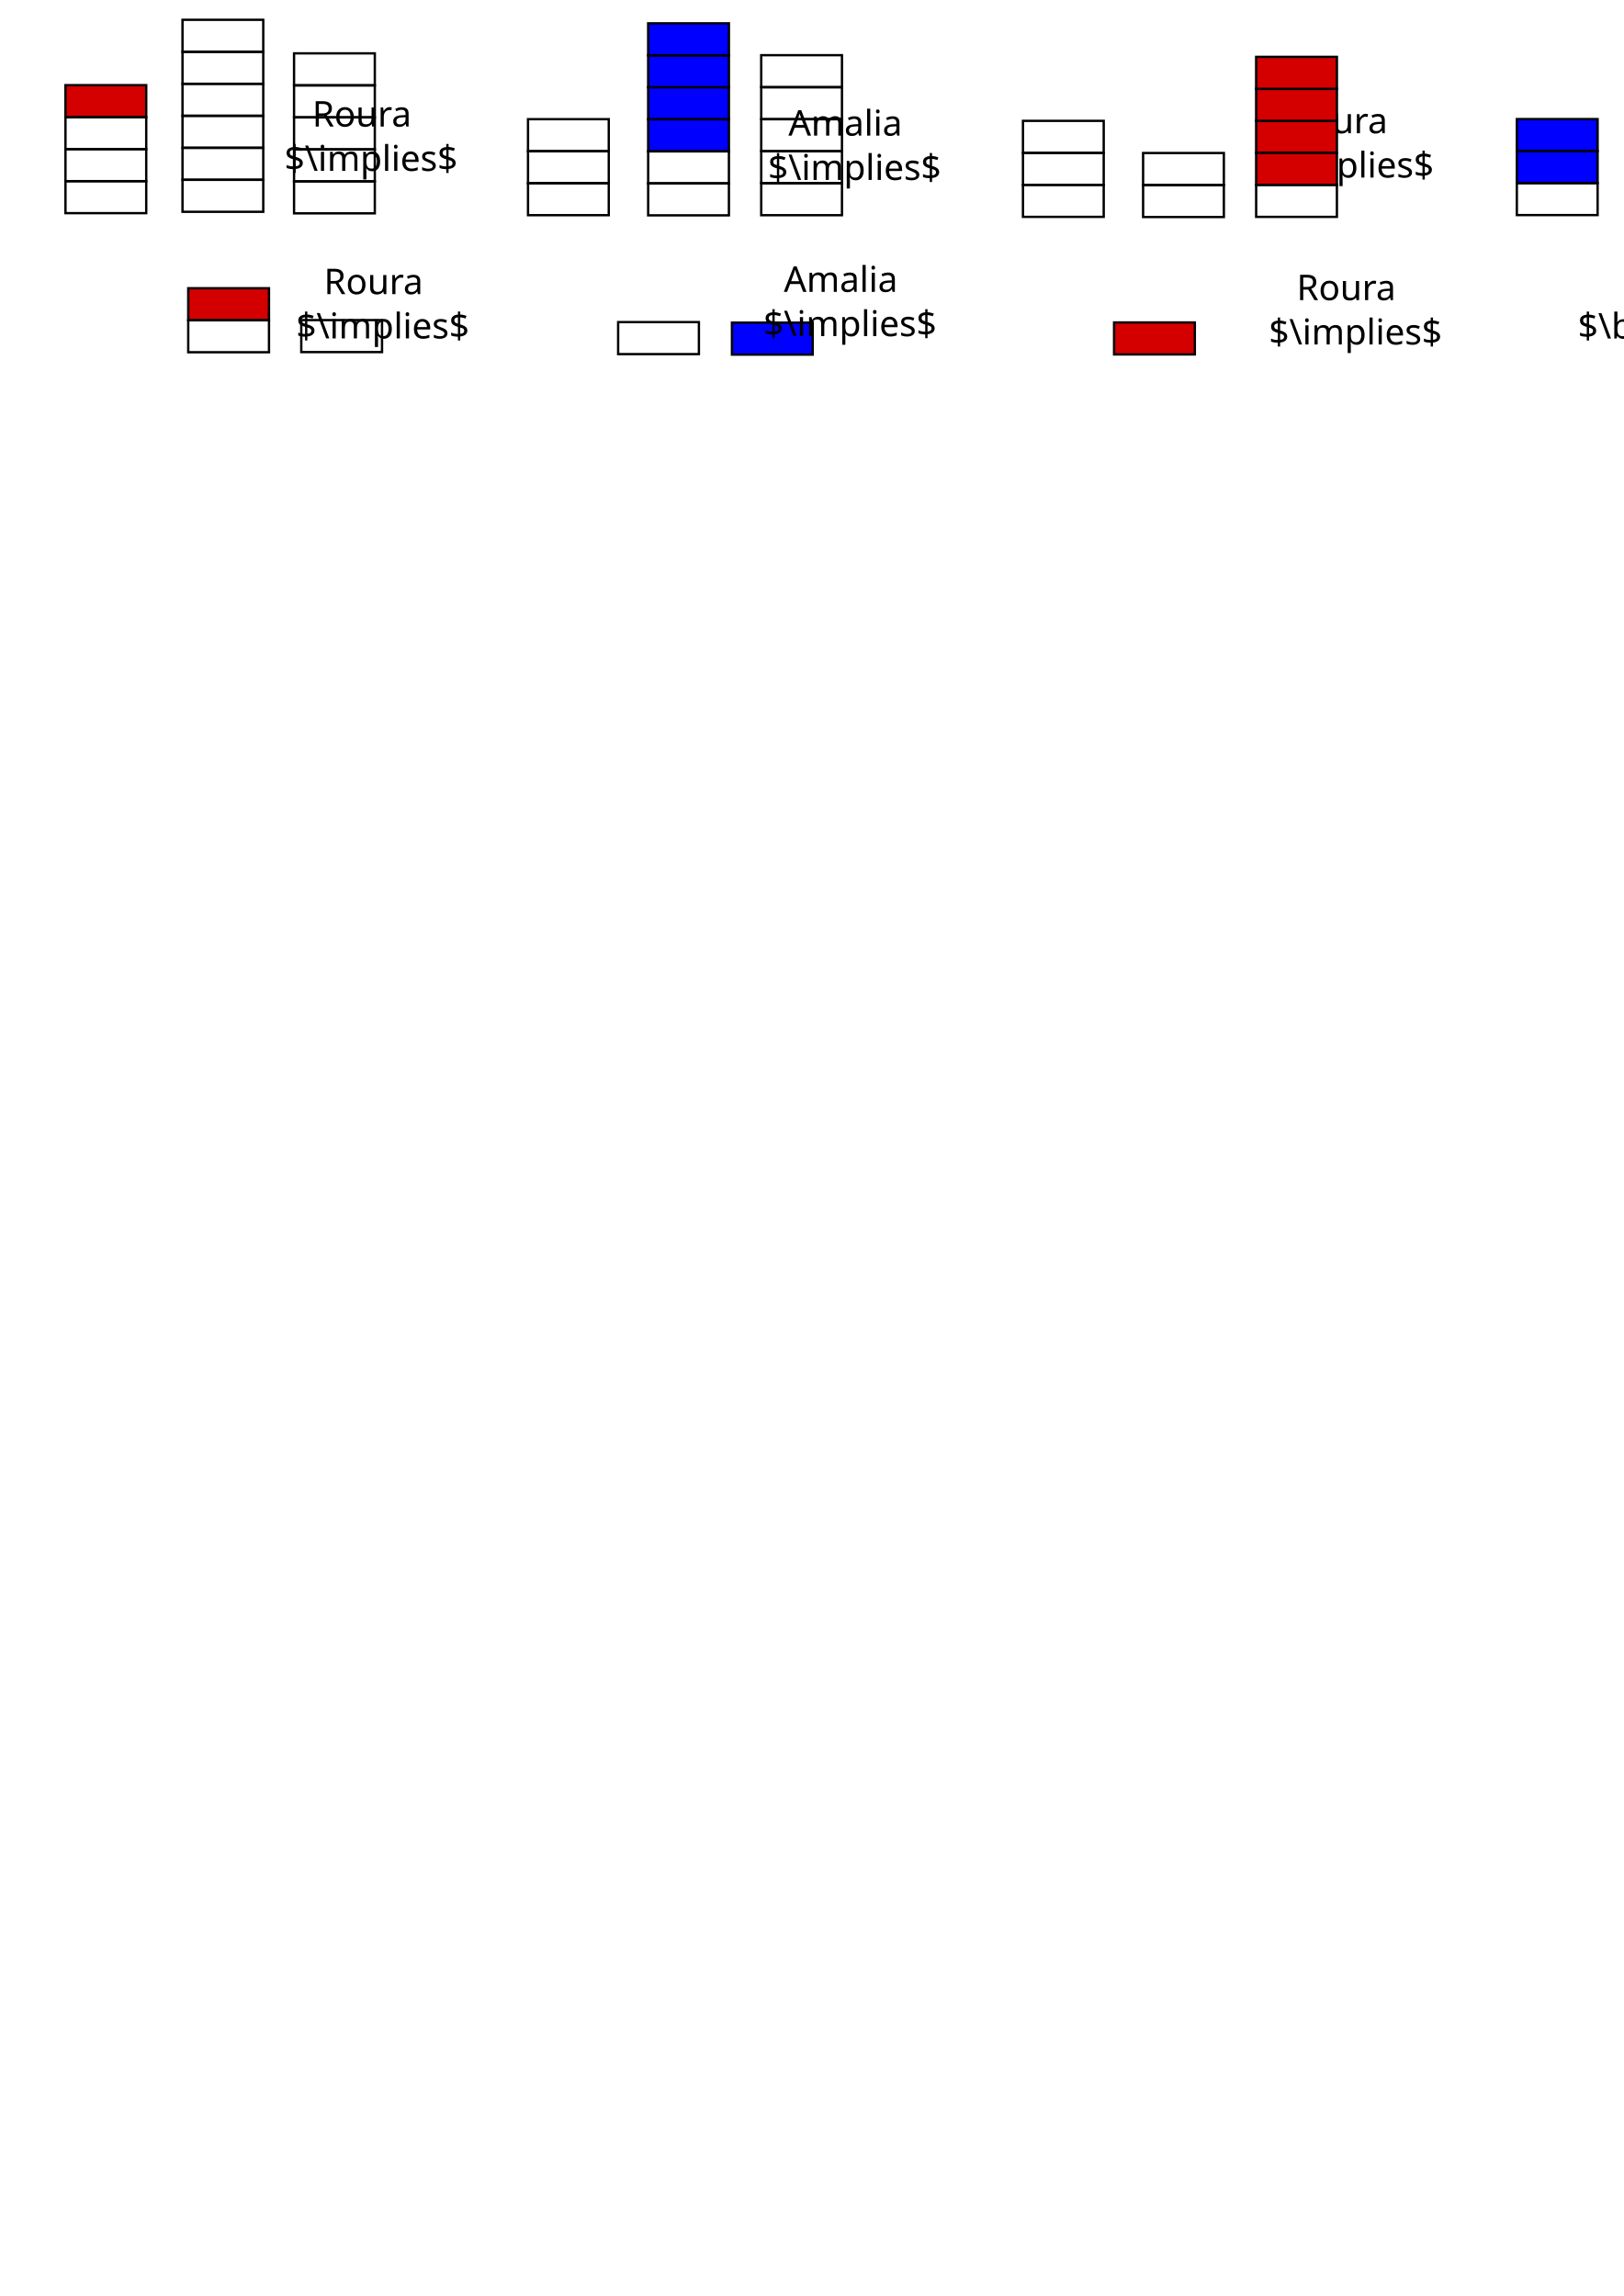
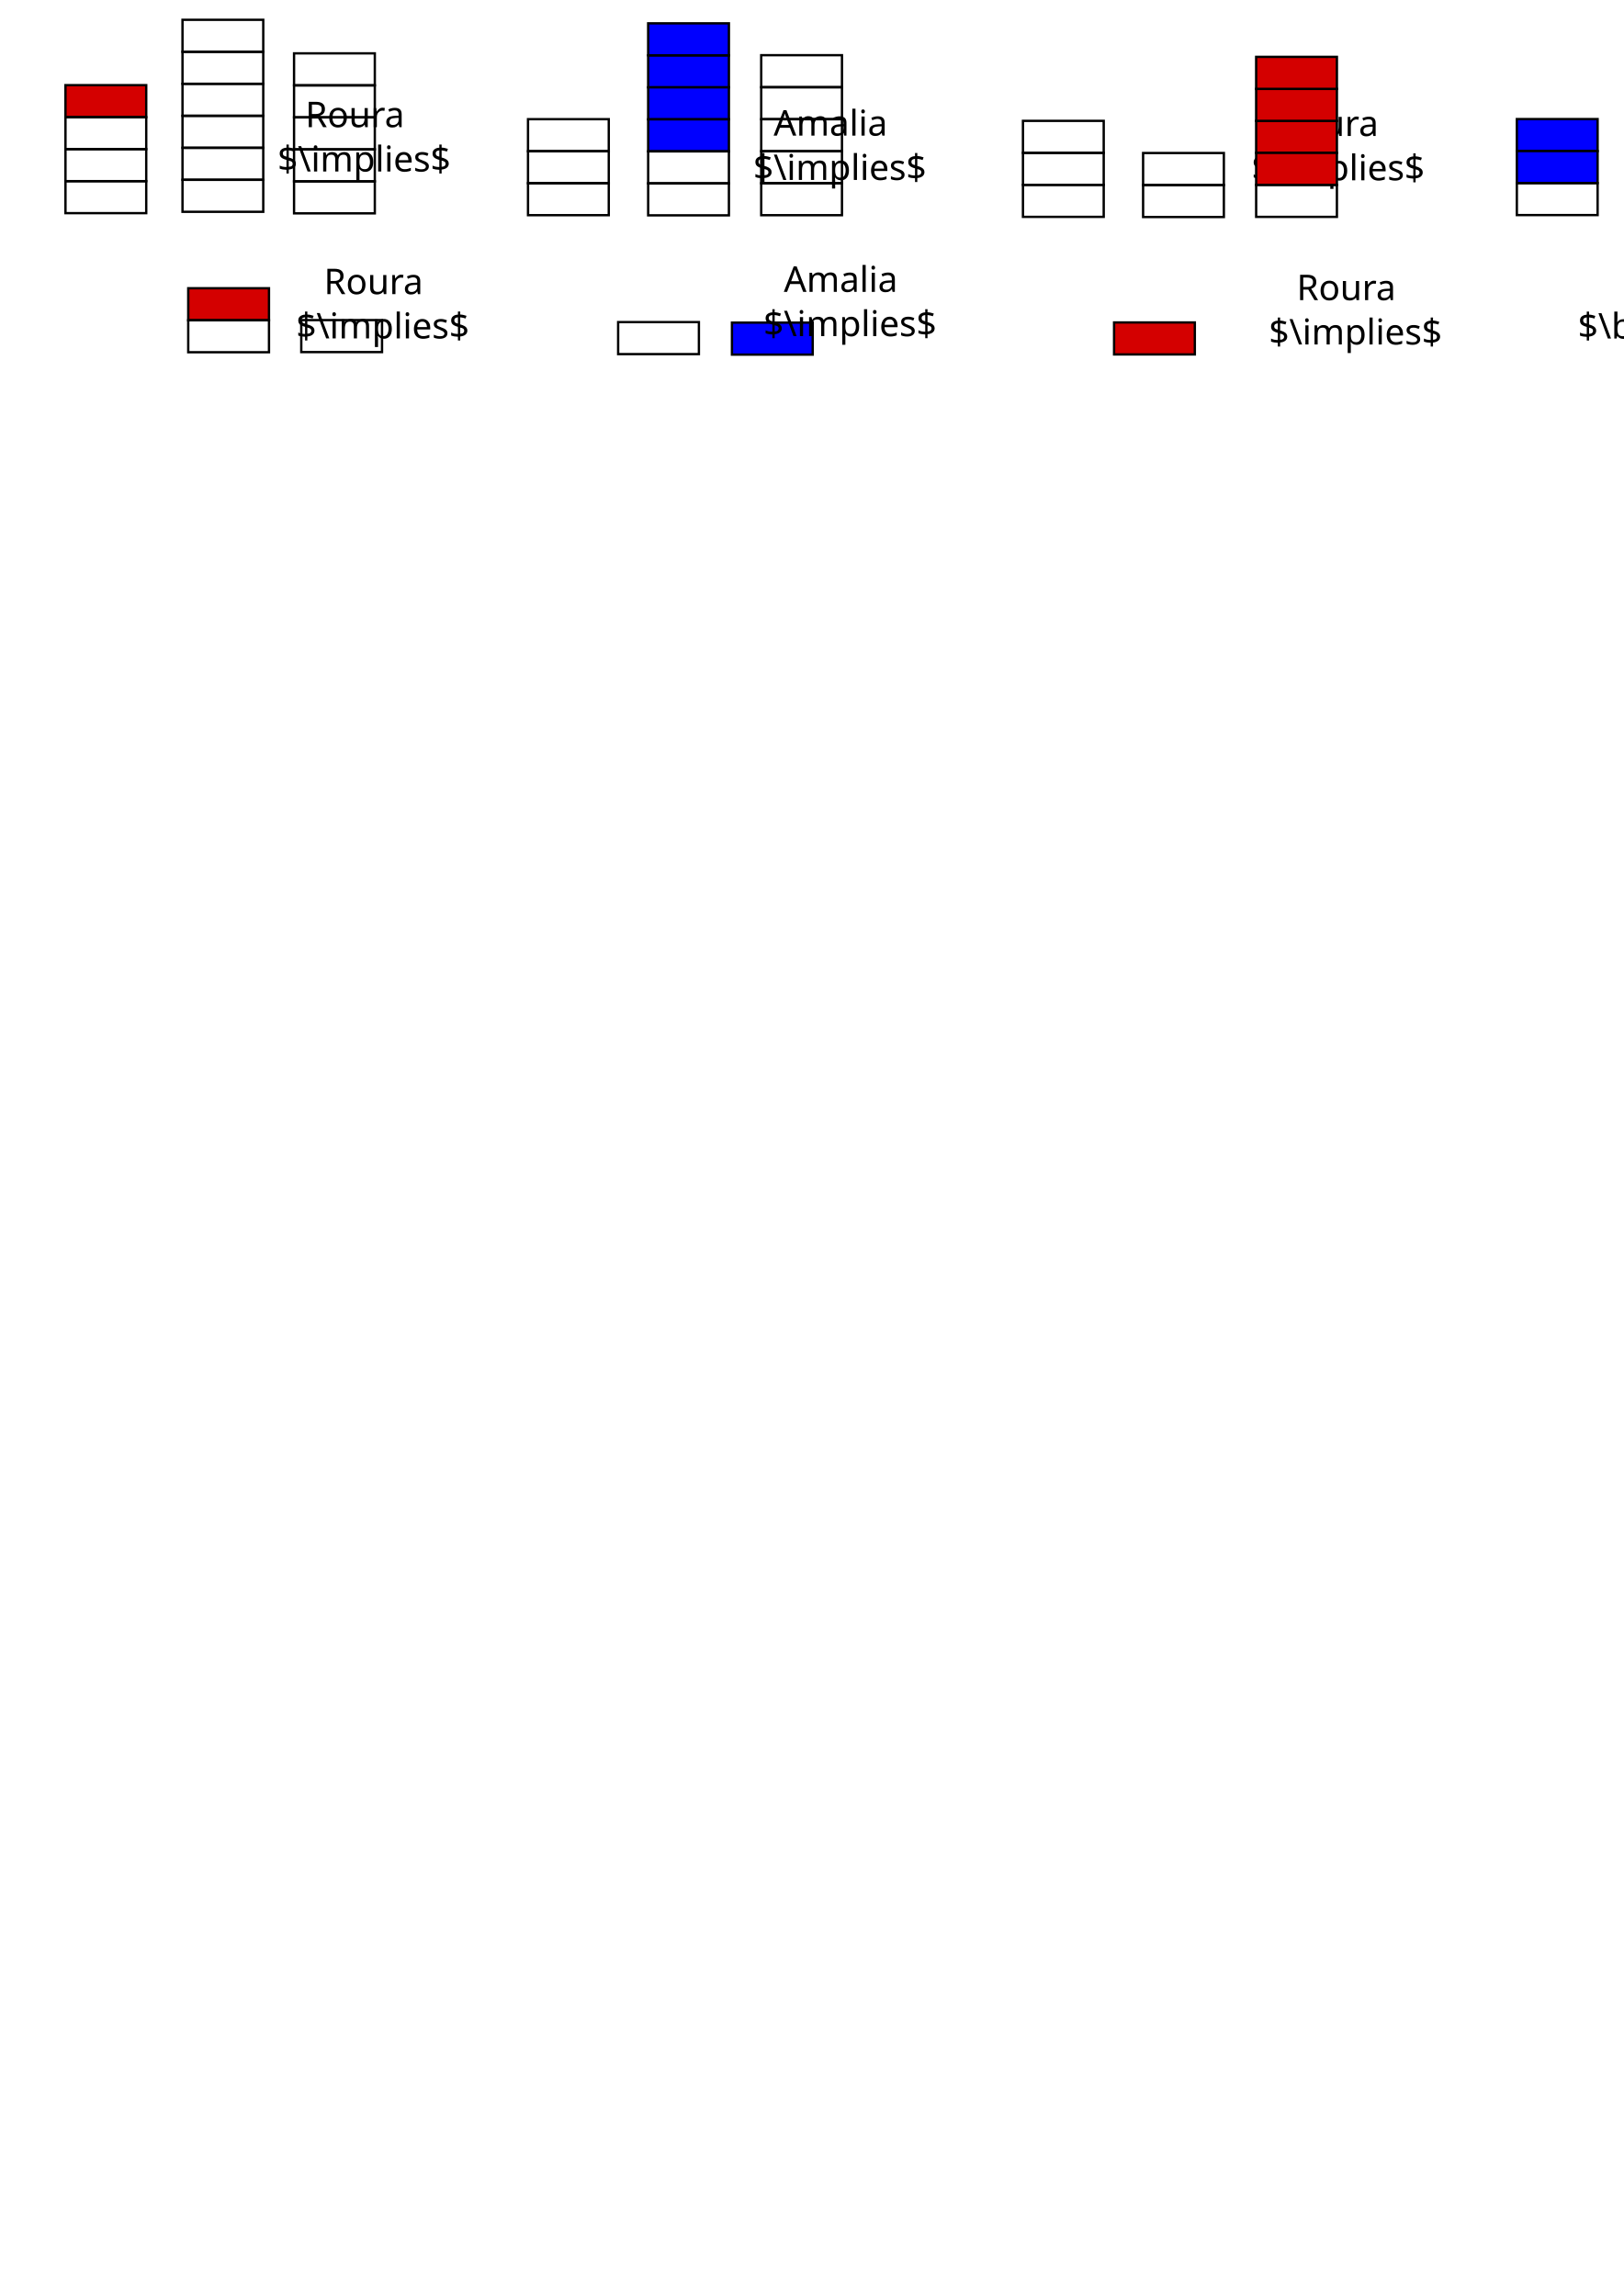
<svg xmlns="http://www.w3.org/2000/svg" width="210mm" height="297mm" viewBox="0 0 210 297" version="1.1" id="svg31528">
  <defs id="defs31525" />
  <g id="layer1">
    <rect style="fill:#d40000;stroke:#000000;stroke-width:0.302" id="rect31768-0" width="10.445" height="4.139" x="8.468" y="11.015" />
    <rect style="fill:none;stroke:#000000;stroke-width:0.302" id="rect31768-4" width="10.445" height="4.139" x="8.468" y="15.154" />
    <rect style="fill:none;stroke:#000000;stroke-width:0.302" id="rect31768-8" width="10.445" height="4.139" x="8.468" y="19.294" />
    <rect style="fill:none;stroke:#000000;stroke-width:0.302" id="rect31768-04" width="10.445" height="4.139" x="8.468" y="23.433" />
    <g id="g32271" transform="translate(-2.512406,-0.432305)">
      <rect style="fill:none;stroke:#000000;stroke-width:0.302" id="rect31768-9" width="10.445" height="4.139" x="26.116" y="7.133" />
      <rect style="fill:none;stroke:#000000;stroke-width:0.302" id="rect31768-0-6" width="10.445" height="4.139" x="26.116" y="11.272" />
      <rect style="fill:none;stroke:#000000;stroke-width:0.302" id="rect31768-4-1" width="10.445" height="4.139" x="26.116" y="15.412" />
      <rect style="fill:none;stroke:#000000;stroke-width:0.302" id="rect31768-8-0" width="10.445" height="4.139" x="26.116" y="19.551" />
      <rect style="fill:none;stroke:#000000;stroke-width:0.302" id="rect31768-04-4" width="10.445" height="4.139" x="26.116" y="23.691" />
      <rect style="fill:none;stroke:#000000;stroke-width:0.302" id="rect31768-04-2" width="10.445" height="4.139" x="26.116" y="2.994" />
    </g>
    <g id="g32278" transform="translate(-3.0764,-0.1460436)">
      <rect style="fill:none;stroke:#000000;stroke-width:0.302" id="rect31768" width="10.445" height="4.139" x="41.107" y="15.326" />
      <rect style="fill:none;stroke:#000000;stroke-width:0.302" id="rect31768-04-28" width="10.445" height="4.139" x="41.107" y="19.466" />
      <rect style="fill:none;stroke:#000000;stroke-width:0.302" id="rect31768-04-3" width="10.445" height="4.139" x="41.107" y="23.605" />
      <rect style="fill:none;stroke:#000000;stroke-width:0.302" id="rect31768-04-9" width="10.445" height="4.139" x="41.107" y="11.187" />
      <rect style="fill:none;stroke:#000000;stroke-width:0.302" id="rect31768-04-0" width="10.445" height="4.139" x="41.107" y="7.047" />
    </g>
    <rect style="fill:none;stroke:#000000;stroke-width:0.302" id="rect31768-4-4" width="10.445" height="4.139" x="68.29" y="15.417" />
    <rect style="fill:none;stroke:#000000;stroke-width:0.302" id="rect31768-8-09" width="10.445" height="4.139" x="68.29" y="19.557" />
    <rect style="fill:none;stroke:#000000;stroke-width:0.302" id="rect31768-04-1" width="10.445" height="4.139" x="68.29" y="23.696" />
    <rect style="fill:#0000ff;stroke:#000000;stroke-width:0.302" id="rect31768-9-6" width="10.445" height="4.139" x="83.829" y="7.158" />
    <rect style="fill:#0000ff;stroke:#000000;stroke-width:0.302" id="rect31768-0-6-2" width="10.445" height="4.139" x="83.829" y="11.297" />
    <rect style="fill:#0000ff;stroke:#000000;stroke-width:0.302" id="rect31768-4-1-5" width="10.445" height="4.139" x="83.829" y="15.437" />
    <rect style="fill:none;stroke:#000000;stroke-width:0.302" id="rect31768-8-0-4" width="10.445" height="4.139" x="83.829" y="19.576" />
    <rect style="fill:none;stroke:#000000;stroke-width:0.302" id="rect31768-04-4-4" width="10.445" height="4.139" x="83.829" y="23.716" />
    <rect style="fill:#0000ff;stroke:#000000;stroke-width:0.302" id="rect31768-04-2-9" width="10.445" height="4.139" x="83.829" y="3.018" />
    <g id="g32278-9" transform="translate(57.34288,0.09275354)">
      <rect style="fill:none;stroke:#000000;stroke-width:0.302" id="rect31768-3" width="10.445" height="4.139" x="41.107" y="15.326" />
      <rect style="fill:none;stroke:#000000;stroke-width:0.302" id="rect31768-04-28-6" width="10.445" height="4.139" x="41.107" y="19.466" />
      <rect style="fill:none;stroke:#000000;stroke-width:0.302" id="rect31768-04-3-0" width="10.445" height="4.139" x="41.107" y="23.605" />
      <rect style="fill:none;stroke:#000000;stroke-width:0.302" id="rect31768-04-9-5" width="10.445" height="4.139" x="41.107" y="11.187" />
      <rect style="fill:none;stroke:#000000;stroke-width:0.302" id="rect31768-04-0-0" width="10.445" height="4.139" x="41.107" y="7.047" />
    </g>
-     <text xml:space="preserve" style="font-size:4.586px;line-height:1.25;font-family:Sans;-inkscape-font-specification:'Sans, Normal';font-variant-ligatures:none;stroke-width:0.265" x="177.226" y="17.233" id="text36360-4">
-       <tspan style="text-align:center;text-anchor:middle;stroke-width:0.265" x="177.226" y="17.233" id="tspan38268">Roura</tspan>
-       <tspan style="text-align:center;text-anchor:middle;stroke-width:0.265" x="177.226" y="22.966" id="tspan38767">$\implies$</tspan>
+     <text xml:space="preserve" style="font-size:4.586px;line-height:1.25;font-family:Sans;-inkscape-font-specification:'Sans, Normal';font-variant-ligatures:none;stroke-width:0.265" x="176.043" y="17.589" id="text36360-4">
+       <tspan style="text-align:center;text-anchor:middle;stroke-width:0.265" x="176.043" y="17.589" id="tspan38268">Roura</tspan>
+       <tspan style="text-align:center;text-anchor:middle;stroke-width:0.265" x="176.043" y="23.322" id="tspan38767">$\implies$</tspan>
    </text>
    <rect style="fill:none;stroke:#000000;stroke-width:0.302" id="rect31768-4-4-2" width="10.445" height="4.139" x="132.303" y="15.634" />
    <rect style="fill:none;stroke:#000000;stroke-width:0.302" id="rect31768-8-09-9" width="10.445" height="4.139" x="132.303" y="19.774" />
    <rect style="fill:none;stroke:#000000;stroke-width:0.302" id="rect31768-04-1-4" width="10.445" height="4.139" x="132.303" y="23.913" />
    <rect style="fill:none;stroke:#000000;stroke-width:0.302" id="rect31768-8-0-4-4" width="10.445" height="4.139" x="147.842" y="19.793" />
    <rect style="fill:none;stroke:#000000;stroke-width:0.302" id="rect31768-04-4-4-3" width="10.445" height="4.139" x="147.842" y="23.933" />
    <rect style="fill:#d40000;stroke:#000000;stroke-width:0.302" id="rect31768-3-6" width="10.445" height="4.139" x="162.463" y="15.636" />
    <rect style="fill:#d40000;stroke:#000000;stroke-width:0.302" id="rect31768-04-28-6-9" width="10.445" height="4.139" x="162.463" y="19.776" />
    <rect style="fill:none;stroke:#000000;stroke-width:0.302" id="rect31768-04-3-0-4" width="10.445" height="4.139" x="162.463" y="23.915" />
    <rect style="fill:#d40000;stroke:#000000;stroke-width:0.302" id="rect31768-04-9-5-2" width="10.445" height="4.139" x="162.463" y="11.497" />
    <rect style="fill:#d40000;stroke:#000000;stroke-width:0.302" id="rect31768-04-0-0-2" width="10.445" height="4.139" x="162.463" y="7.357" />
    <rect style="fill:#0000ff;stroke:#000000;stroke-width:0.302" id="rect31768-4-4-2-4" width="10.445" height="4.139" x="196.18" y="15.403" />
    <rect style="fill:#0000ff;stroke:#000000;stroke-width:0.302" id="rect31768-8-09-9-1" width="10.445" height="4.139" x="196.18" y="19.542" />
    <rect style="fill:none;stroke:#000000;stroke-width:0.302" id="rect31768-04-1-4-2" width="10.445" height="4.139" x="196.18" y="23.682" />
    <rect style="fill:none;stroke:#000000;stroke-width:0.302" id="rect31768-8-0-4-4-8" width="10.445" height="4.139" x="211.72" y="19.562" />
    <rect style="fill:none;stroke:#000000;stroke-width:0.302" id="rect31768-04-4-4-3-8" width="10.445" height="4.139" x="211.72" y="23.701" />
    <rect style="fill:none;stroke:#000000;stroke-width:0.302" id="rect31768-04-3-0-4-8" width="10.445" height="4.139" x="226.34" y="23.684" />
    <rect style="fill:#d40000;stroke:#000000;stroke-width:0.302" id="rect31768-8-0-4-4-8-3" width="10.445" height="4.139" x="24.345" y="37.284" />
    <rect style="fill:none;stroke:#000000;stroke-width:0.302" id="rect31768-04-4-4-3-8-3" width="10.445" height="4.139" x="24.345" y="41.424" />
    <rect style="fill:none;stroke:#000000;stroke-width:0.302" id="rect31768-04-3-0-4-8-3" width="10.445" height="4.139" x="38.965" y="41.406" />
    <rect style="fill:#0000ff;stroke:#000000;stroke-width:0.302" id="rect31768-04-4-4-3-8-3-7" width="10.445" height="4.139" x="94.666" y="41.733" />
    <rect style="fill:none;stroke:#000000;stroke-width:0.302" id="rect31768-04-3-0-4-8-3-9" width="10.445" height="4.139" x="79.947" y="41.667" />
    <rect style="fill:#d40000;stroke:#000000;stroke-width:0.302" id="rect31768-04-3-0-4-8-3-9-3" width="10.445" height="4.139" x="144.088" y="41.71" />
-     <text xml:space="preserve" style="font-size:4.586px;line-height:1.25;font-family:Sans;-inkscape-font-specification:'Sans, Normal';font-variant-ligatures:none;stroke-width:0.265" x="50.969" y="16.372" id="text36360-4-3">
-       <tspan style="text-align:center;text-anchor:middle;stroke-width:0.265" x="50.969" y="16.372" id="tspan38268-2">Roura</tspan>
-       <tspan style="text-align:center;text-anchor:middle;stroke-width:0.265" x="50.969" y="22.104" id="tspan38767-6">$\implies$</tspan>
+     <text xml:space="preserve" style="font-size:4.586px;line-height:1.25;font-family:Sans;-inkscape-font-specification:'Sans, Normal';font-variant-ligatures:none;stroke-width:0.265" x="50.072" y="16.451" id="text36360-4-3">
+       <tspan style="text-align:center;text-anchor:middle;stroke-width:0.265" x="50.072" y="16.451" id="tspan38268-2">Roura</tspan>
+       <tspan style="text-align:center;text-anchor:middle;stroke-width:0.265" x="50.072" y="22.183" id="tspan38767-6">$\implies$</tspan>
    </text>
-     <text xml:space="preserve" style="font-size:4.586px;line-height:1.25;font-family:Sans;-inkscape-font-specification:'Sans, Normal';font-variant-ligatures:none;stroke-width:0.265" x="113.502" y="17.544" id="text36360-4-5">
-       <tspan style="text-align:center;text-anchor:middle;stroke-width:0.265" x="113.502" y="17.544" id="tspan38268-26">Amalia</tspan>
-       <tspan style="text-align:center;text-anchor:middle;stroke-width:0.265" x="113.502" y="23.276" id="tspan38767-5">$\implies$</tspan>
+     <text xml:space="preserve" style="font-size:4.586px;line-height:1.25;font-family:Sans;-inkscape-font-specification:'Sans, Normal';font-variant-ligatures:none;stroke-width:0.265" x="111.595" y="17.544" id="text36360-4-5">
+       <tspan style="text-align:center;text-anchor:middle;stroke-width:0.265" x="111.595" y="17.544" id="tspan38268-26">Amalia</tspan>
+       <tspan style="text-align:center;text-anchor:middle;stroke-width:0.265" x="111.595" y="23.276" id="tspan38767-5">$\implies$</tspan>
    </text>
    <text xml:space="preserve" style="font-size:4.586px;line-height:1.25;font-family:Sans;-inkscape-font-specification:'Sans, Normal';font-variant-ligatures:none;stroke-width:0.265" x="241.889" y="18.304" id="text36360-4-8">
      <tspan style="text-align:center;text-anchor:middle;stroke-width:0.265" x="241.889" y="18.304" id="tspan38268-7">Amalia</tspan>
      <tspan style="text-align:center;text-anchor:middle;stroke-width:0.265" x="241.889" y="24.037" id="tspan38767-9">$\implies$</tspan>
    </text>
    <text xml:space="preserve" style="font-size:4.586px;line-height:1.25;font-family:Sans;-inkscape-font-specification:'Sans, Normal';font-variant-ligatures:none;stroke-width:0.265" x="52.476" y="38.045" id="text36360-4-6">
      <tspan style="text-align:center;text-anchor:middle;stroke-width:0.265" x="52.476" y="38.045" id="tspan38268-0">Roura</tspan>
      <tspan style="text-align:center;text-anchor:middle;stroke-width:0.265" x="52.476" y="43.778" id="tspan38767-4">$\implies$</tspan>
    </text>
    <text xml:space="preserve" style="font-size:4.586px;line-height:1.25;font-family:Sans;-inkscape-font-specification:'Sans, Normal';font-variant-ligatures:none;stroke-width:0.265" x="112.915" y="37.753" id="text36360-4-1">
      <tspan style="text-align:center;text-anchor:middle;stroke-width:0.265" x="112.915" y="37.753" id="tspan38268-04">Amalia</tspan>
      <tspan style="text-align:center;text-anchor:middle;stroke-width:0.265" x="112.915" y="43.486" id="tspan38767-8">$\implies$</tspan>
    </text>
    <text xml:space="preserve" style="font-size:4.586px;line-height:1.25;font-family:Sans;-inkscape-font-specification:'Sans, Normal';font-variant-ligatures:none;stroke-width:0.265" x="178.287" y="38.825" id="text36360-4-7">
      <tspan style="text-align:center;text-anchor:middle;stroke-width:0.265" x="178.287" y="38.825" id="tspan38268-08">Roura</tspan>
      <tspan style="text-align:center;text-anchor:middle;stroke-width:0.265" x="178.287" y="44.557" id="tspan38767-62">$\implies$</tspan>
    </text>
    <text xml:space="preserve" style="font-size:4.586px;line-height:1.25;font-family:Sans;-inkscape-font-specification:'Sans, Normal';font-variant-ligatures:none;stroke-width:0.265" x="204.065" y="43.788" id="text61343">
      <tspan id="tspan61341" style="stroke-width:0.265" x="204.065" y="43.788">$\boxed{\text{Roura gana}}$</tspan>
    </text>
  </g>
</svg>
